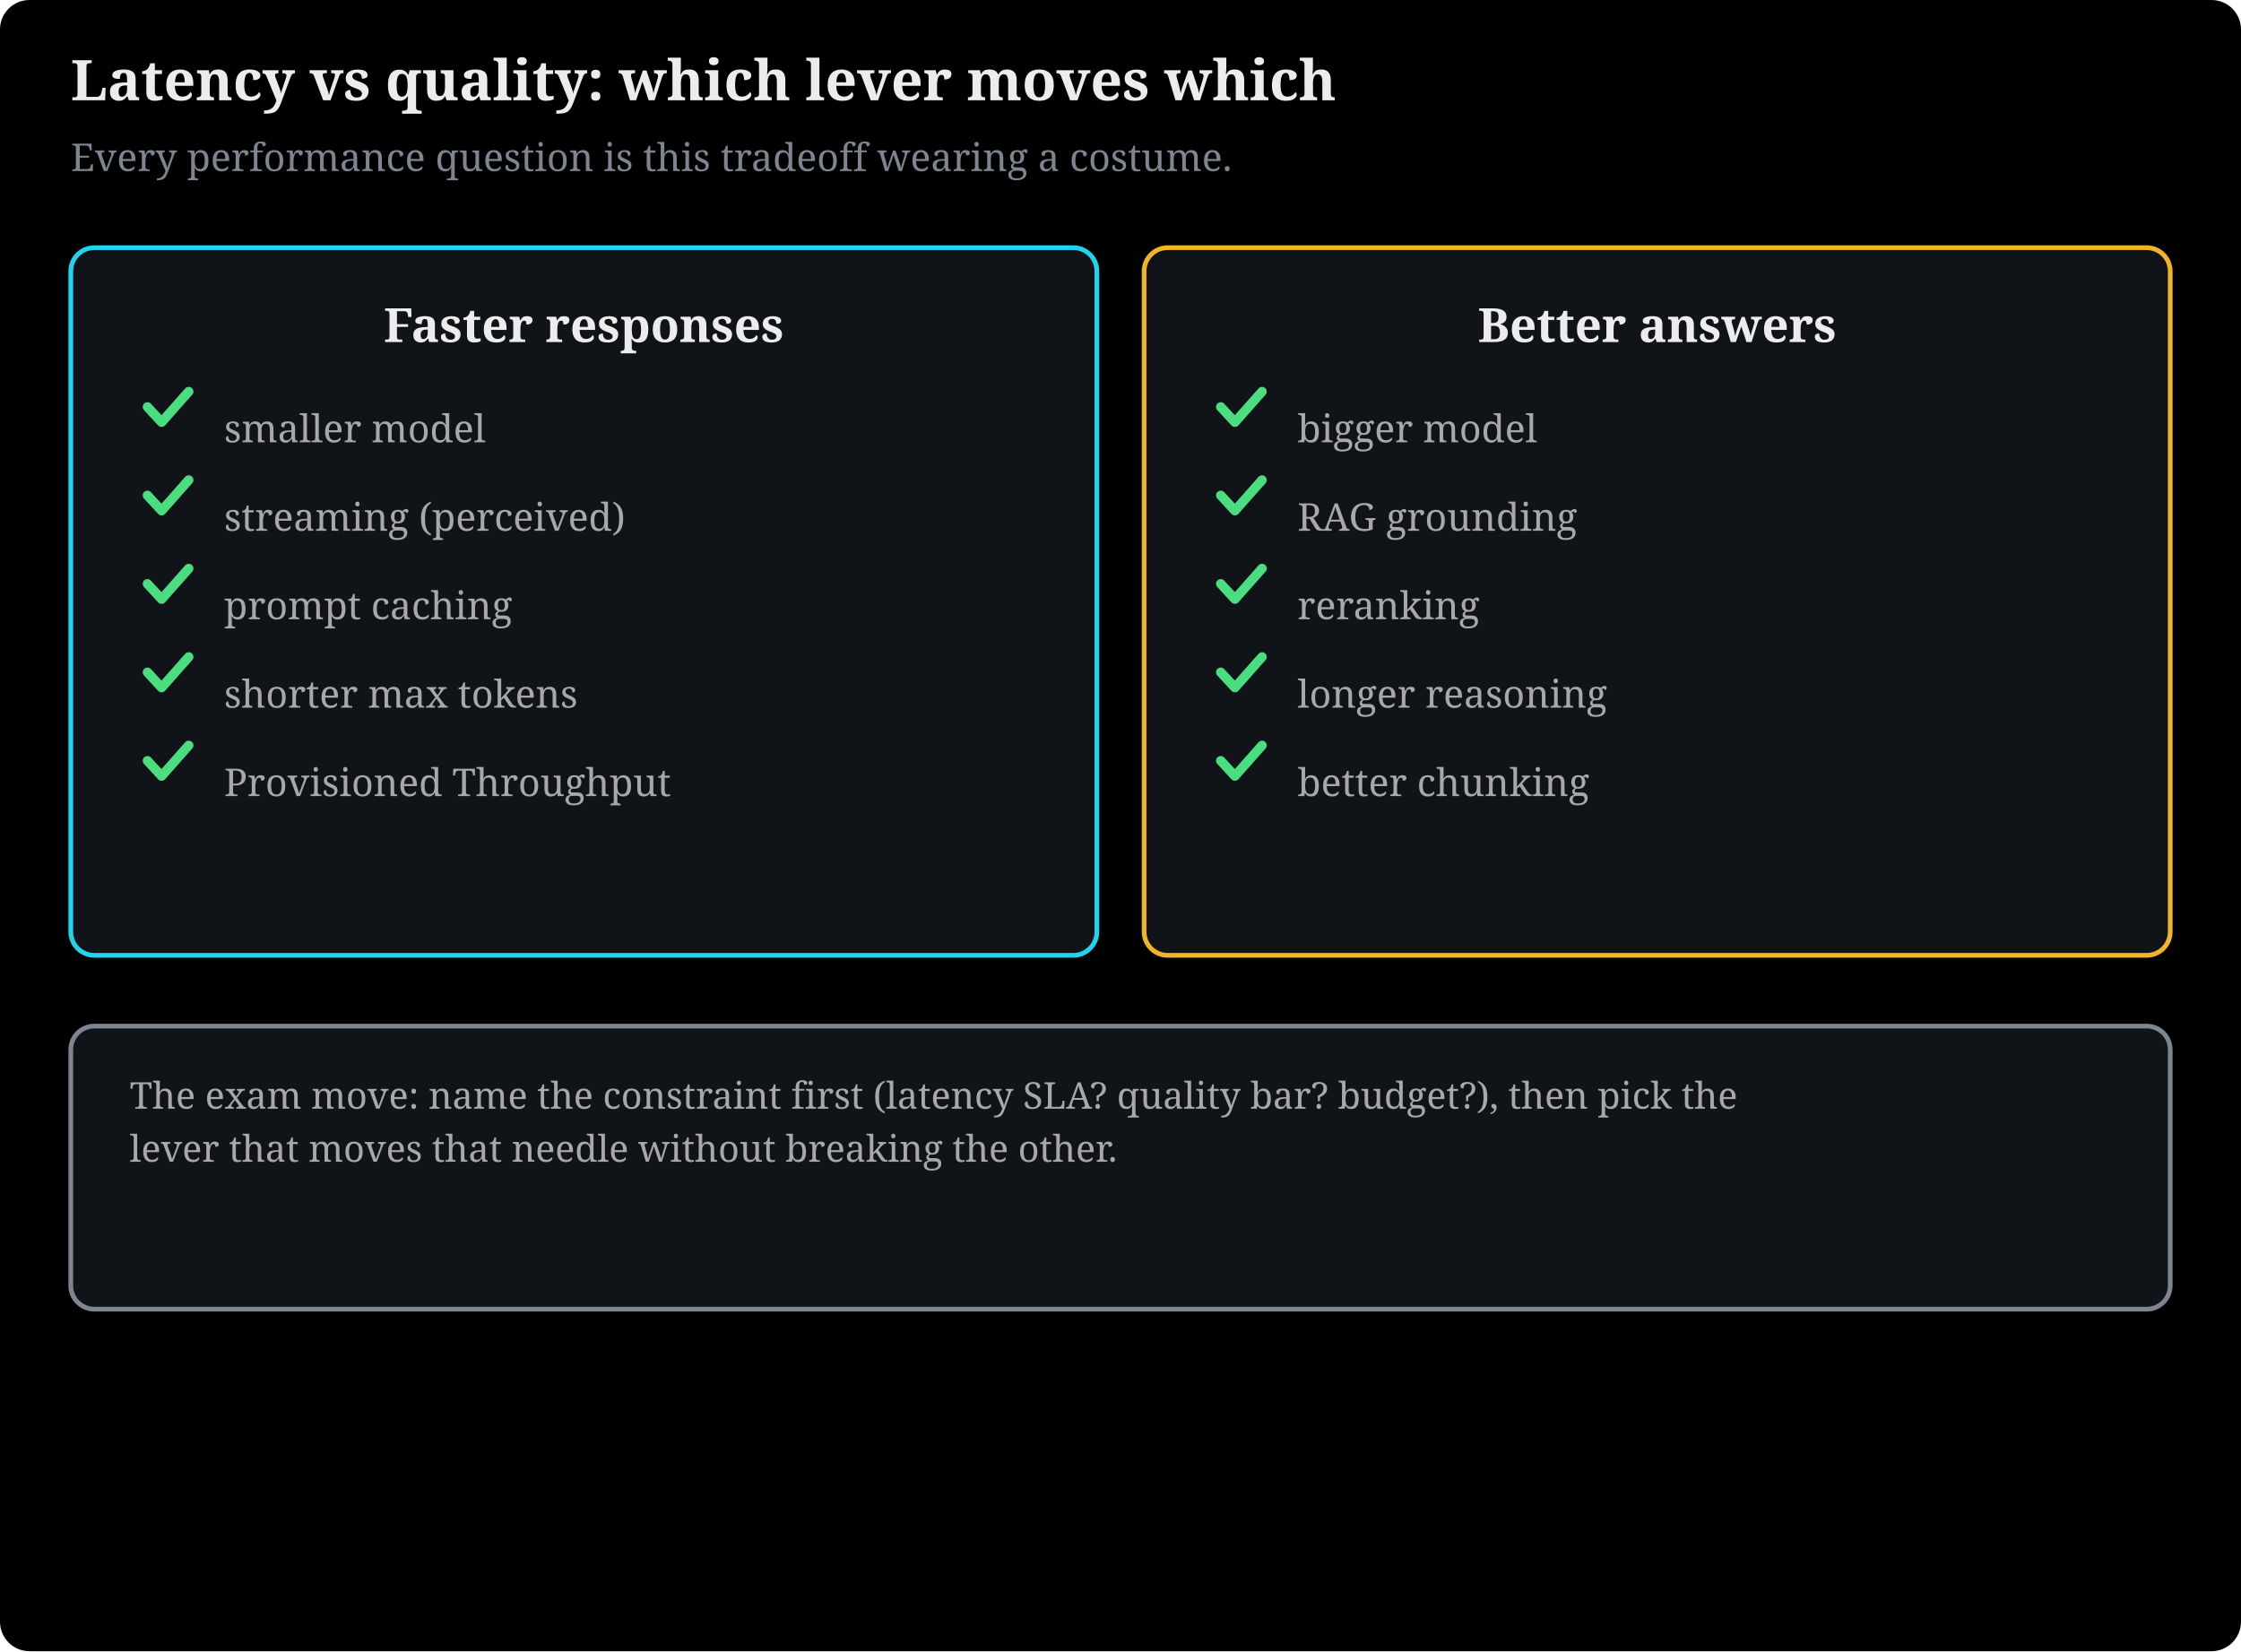
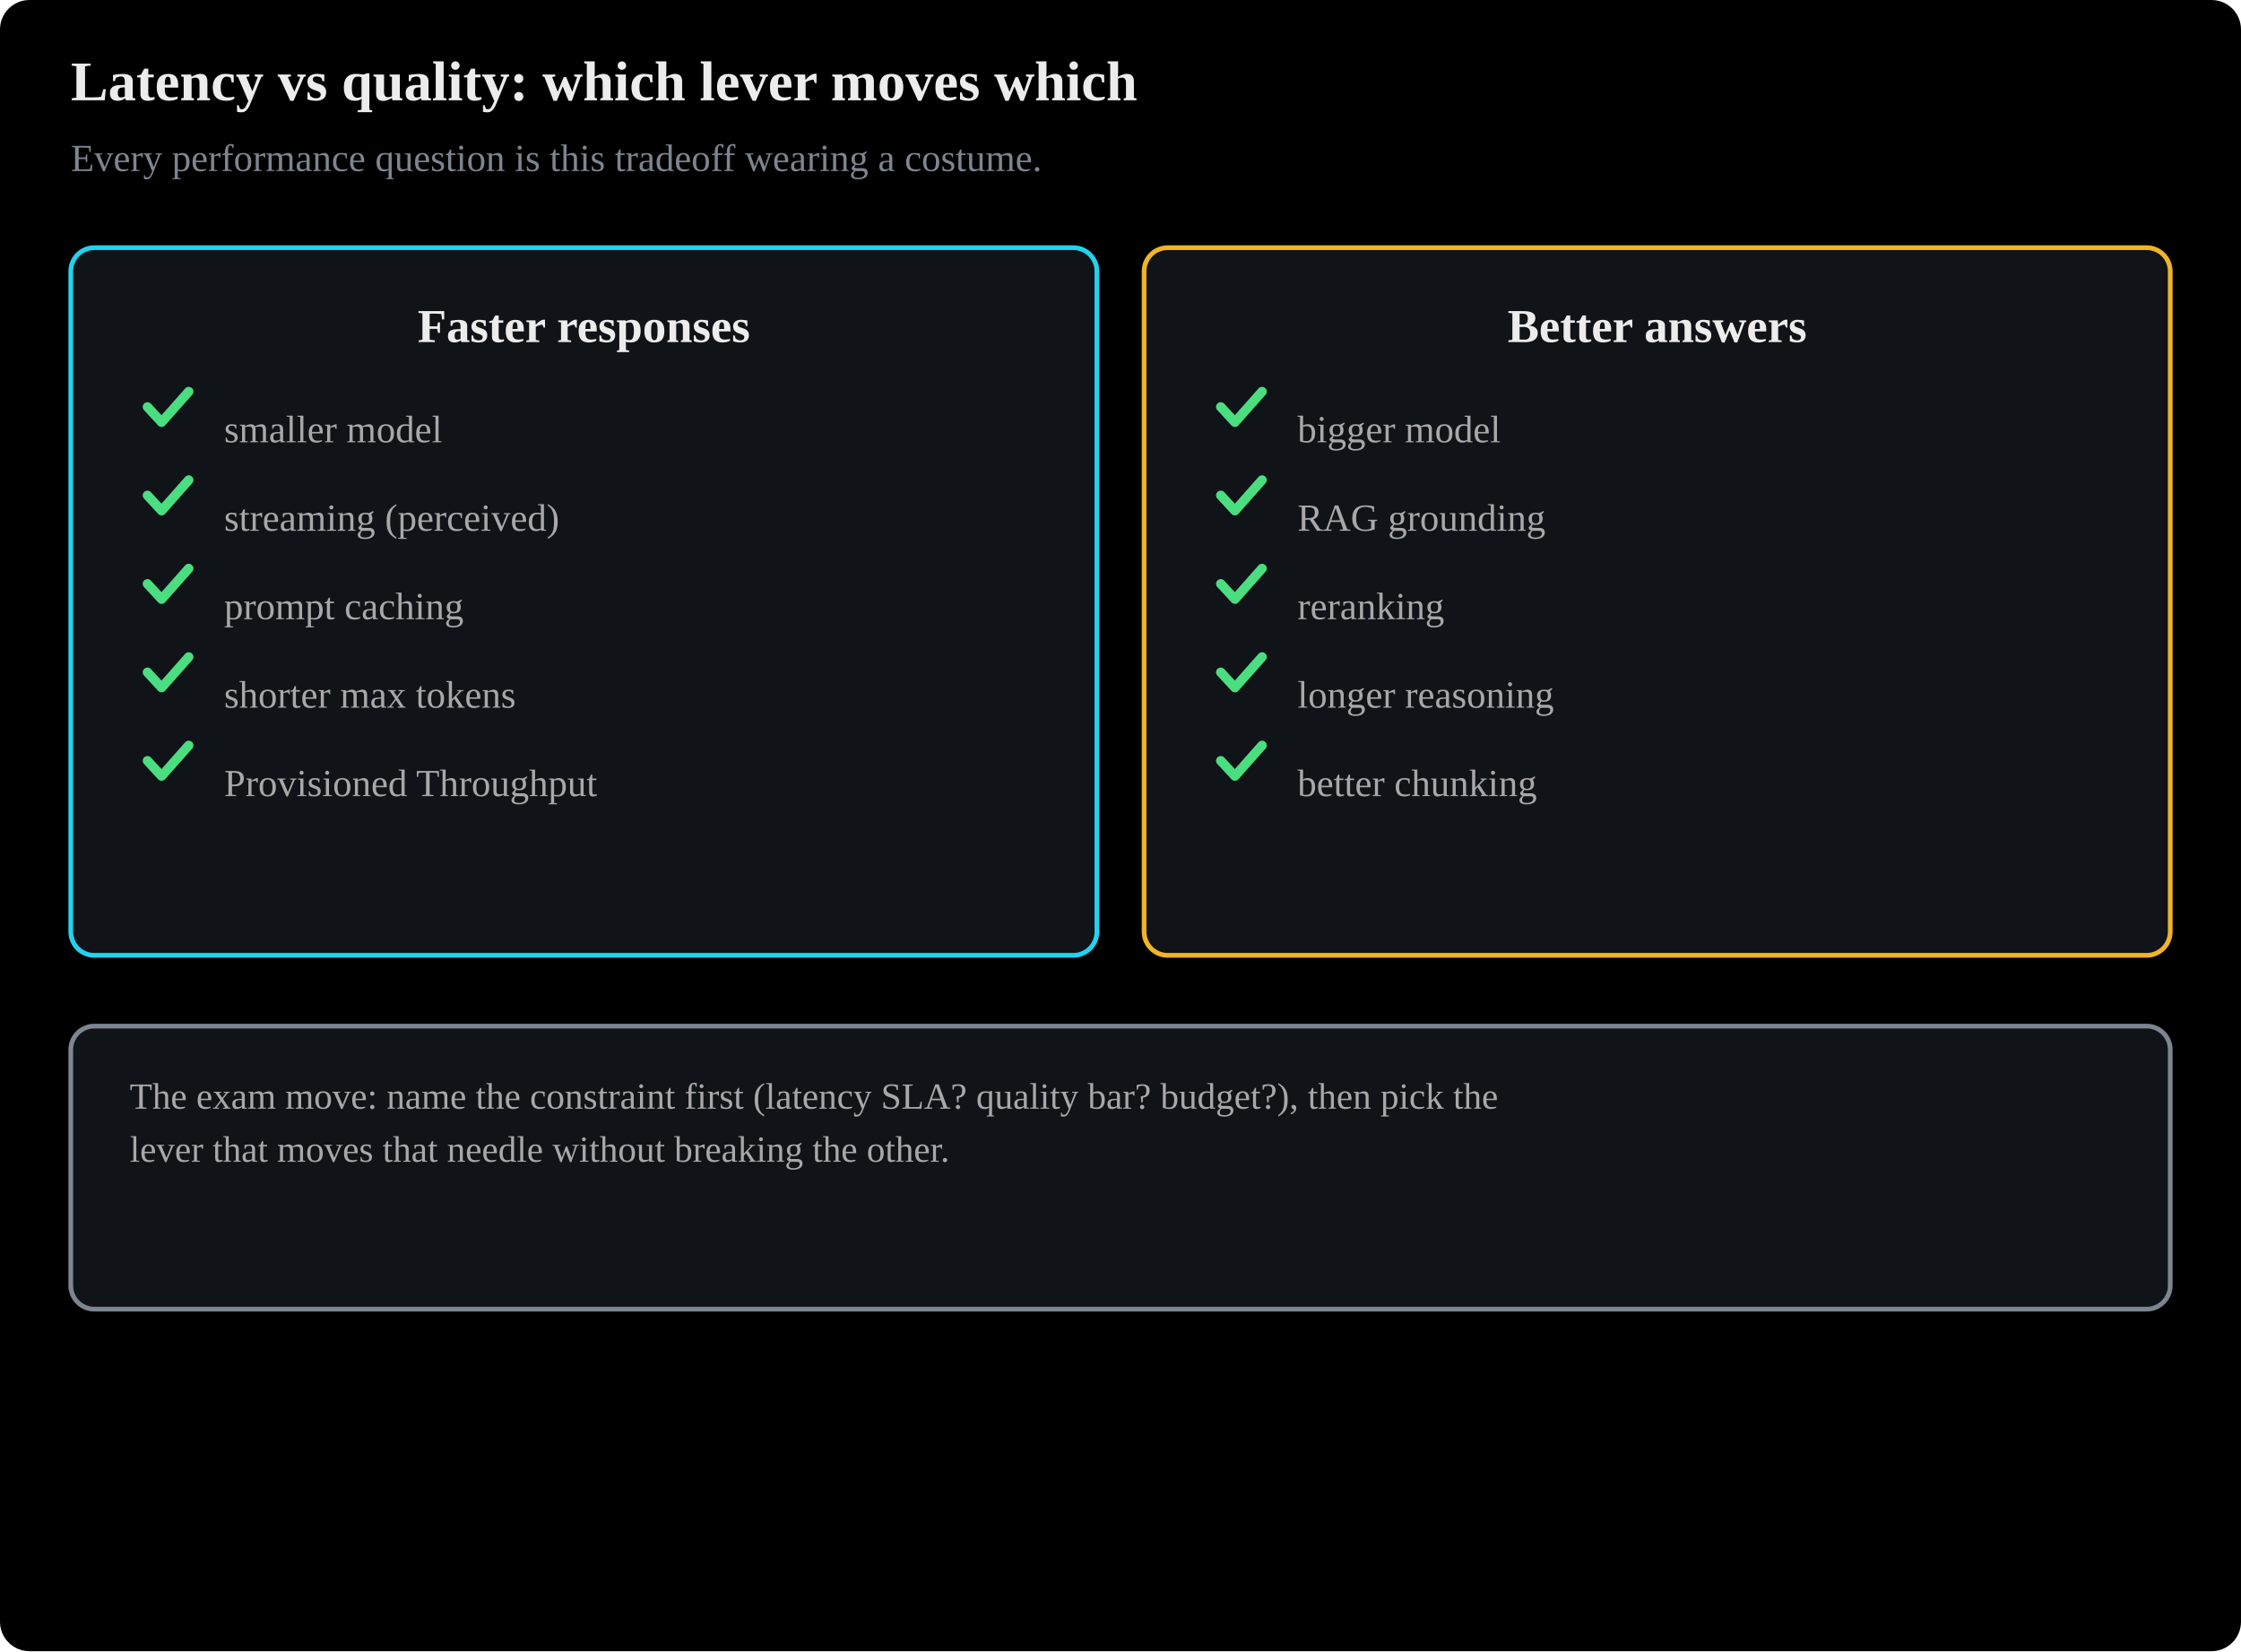
- <svg xmlns="http://www.w3.org/2000/svg" viewBox="0 0 760 560" width="100%" style="max-width:780px" font-family="Charis SIL, Georgia, serif" role="img">
+ <svg xmlns="http://www.w3.org/2000/svg" viewBox="0 0 760 560" width="100%" style="max-width:780px" font-family="Anthropic Sans, Inter, Source Sans 3, IBM Plex Sans, sans-serif" role="img">
  <rect x="0" y="0" width="760" height="560" fill="#000000" rx="10" />
  <text x="24" y="34" font-size="19" font-weight="bold" fill="#ececec">Latency vs quality: which lever moves which</text>
  <text x="24" y="58" font-size="13" fill="#7d8590">Every performance question is this tradeoff wearing a costume.</text>
  <rect x="24" y="84" width="348" height="240" rx="8" fill="#101318" stroke="#22d3ee" stroke-width="1.6" />
  <text x="198" y="116" font-size="16" fill="#ececec" text-anchor="middle" font-weight="bold">Faster responses</text>
  <path d="M50.0,138 l4.8,5.2 l9.2,-10.4" stroke="#4ade80" stroke-width="3.2" fill="none" stroke-linecap="round" stroke-linejoin="round" />
  <text x="76" y="150" font-size="13" fill="#a8a8a8" text-anchor="start">smaller model</text>
  <path d="M50.0,168 l4.8,5.2 l9.2,-10.4" stroke="#4ade80" stroke-width="3.2" fill="none" stroke-linecap="round" stroke-linejoin="round" />
  <text x="76" y="180" font-size="13" fill="#a8a8a8" text-anchor="start">streaming (perceived)</text>
  <path d="M50.0,198 l4.8,5.2 l9.2,-10.4" stroke="#4ade80" stroke-width="3.2" fill="none" stroke-linecap="round" stroke-linejoin="round" />
  <text x="76" y="210" font-size="13" fill="#a8a8a8" text-anchor="start">prompt caching</text>
  <path d="M50.0,228 l4.8,5.2 l9.2,-10.4" stroke="#4ade80" stroke-width="3.2" fill="none" stroke-linecap="round" stroke-linejoin="round" />
  <text x="76" y="240" font-size="13" fill="#a8a8a8" text-anchor="start">shorter max tokens</text>
  <path d="M50.0,258 l4.8,5.2 l9.2,-10.4" stroke="#4ade80" stroke-width="3.2" fill="none" stroke-linecap="round" stroke-linejoin="round" />
  <text x="76" y="270" font-size="13" fill="#a8a8a8" text-anchor="start">Provisioned Throughput</text>
  <rect x="388" y="84" width="348" height="240" rx="8" fill="#101318" stroke="#f0b429" stroke-width="1.6" />
  <text x="562" y="116" font-size="16" fill="#ececec" text-anchor="middle" font-weight="bold">Better answers</text>
  <path d="M414.0,138 l4.8,5.2 l9.2,-10.4" stroke="#4ade80" stroke-width="3.2" fill="none" stroke-linecap="round" stroke-linejoin="round" />
  <text x="440" y="150" font-size="13" fill="#a8a8a8" text-anchor="start">bigger model</text>
  <path d="M414.0,168 l4.8,5.2 l9.2,-10.4" stroke="#4ade80" stroke-width="3.2" fill="none" stroke-linecap="round" stroke-linejoin="round" />
  <text x="440" y="180" font-size="13" fill="#a8a8a8" text-anchor="start">RAG grounding</text>
  <path d="M414.0,198 l4.8,5.2 l9.2,-10.4" stroke="#4ade80" stroke-width="3.2" fill="none" stroke-linecap="round" stroke-linejoin="round" />
  <text x="440" y="210" font-size="13" fill="#a8a8a8" text-anchor="start">reranking</text>
  <path d="M414.0,228 l4.8,5.2 l9.2,-10.4" stroke="#4ade80" stroke-width="3.2" fill="none" stroke-linecap="round" stroke-linejoin="round" />
  <text x="440" y="240" font-size="13" fill="#a8a8a8" text-anchor="start">longer reasoning</text>
  <path d="M414.0,258 l4.8,5.2 l9.2,-10.4" stroke="#4ade80" stroke-width="3.2" fill="none" stroke-linecap="round" stroke-linejoin="round" />
  <text x="440" y="270" font-size="13" fill="#a8a8a8" text-anchor="start">better chunking</text>
  <rect x="24" y="348" width="712" height="96" rx="8" fill="#101318" stroke="#7d8590" stroke-width="1.6" />
  <text x="44" y="376" font-size="12.5" fill="#a8a8a8" text-anchor="start">The exam move: name the constraint first (latency SLA? quality bar? budget?), then pick the</text>
  <text x="44" y="394" font-size="12.5" fill="#a8a8a8" text-anchor="start">lever that moves that needle without breaking the other.</text>
</svg>
